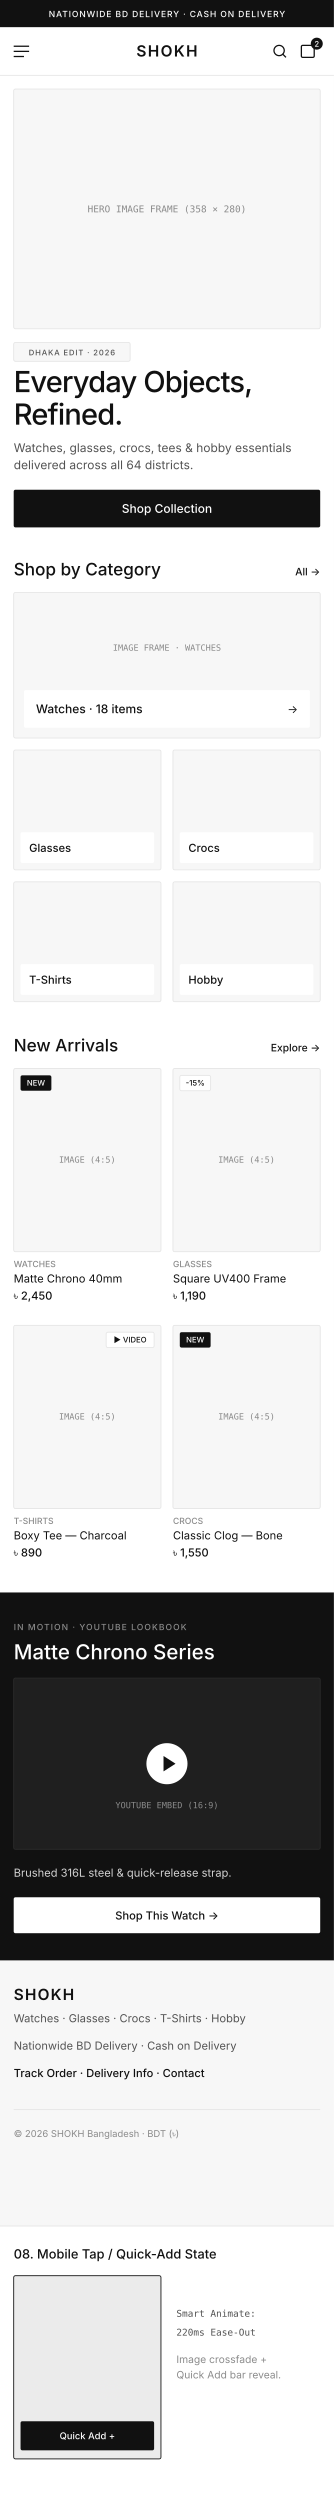
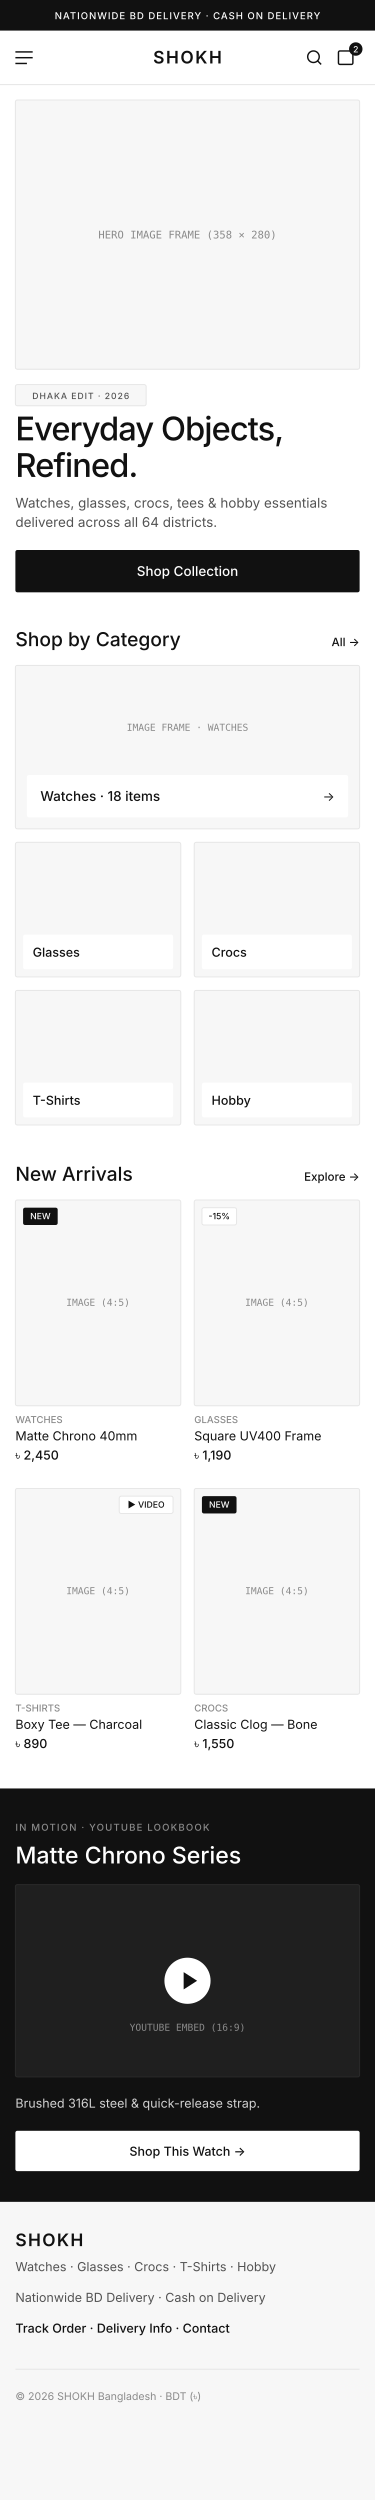
- <svg xmlns="http://www.w3.org/2000/svg" width="390" height="2920" viewBox="0 0 390 2920" fill="none">
-   <rect id="Landing-Mobile-BG" width="390" height="2920" fill="#FFFFFF" />
+ <svg xmlns="http://www.w3.org/2000/svg" width="390" height="2600" viewBox="0 0 390 2600" fill="none">
+   <rect id="Landing-Mobile-BG" width="390" height="2600" fill="#FFFFFF" />
  <g id="01-Mobile-Announcement">
    <rect width="390" height="32" fill="#111111" />
    <text x="195" y="20" text-anchor="middle" fill="#FFFFFF" font-family="Inter, sans-serif" font-size="10" font-weight="500" letter-spacing="1">NATIONWIDE BD DELIVERY · CASH ON DELIVERY</text>
  </g>
  <g id="02-Mobile-Navbar">
    <rect y="32" width="390" height="56" fill="#FFFFFF" />
    <line x1="0" y1="88" x2="390" y2="88" stroke="#E5E5E5" />
    <line x1="16" y1="54" x2="34" y2="54" stroke="#111111" stroke-width="1.5" />
    <line x1="16" y1="60" x2="34" y2="60" stroke="#111111" stroke-width="1.5" />
    <line x1="16" y1="66" x2="28" y2="66" stroke="#111111" stroke-width="1.5" />
    <text x="195" y="66" text-anchor="middle" fill="#111111" font-family="Inter, sans-serif" font-size="18" font-weight="600" letter-spacing="1.6">SHOKH</text>
    <circle cx="326" cy="59" r="6" stroke="#111111" stroke-width="1.5" />
    <line x1="330" y1="63" x2="334" y2="67" stroke="#111111" stroke-width="1.5" />
    <rect x="352" y="53" width="15" height="14" rx="1.5" stroke="#111111" stroke-width="1.5" />
    <circle cx="370" cy="51" r="7" fill="#111111" />
    <text x="370" y="54.5" text-anchor="middle" fill="#FFFFFF" font-family="Inter, sans-serif" font-size="9" font-weight="500">2</text>
  </g>
  <g id="03-Mobile-Hero">
    <rect id="IMG-Mobile-Hero" x="16" y="104" width="358" height="280" rx="2" fill="#F7F7F7" stroke="#E5E5E5" />
    <text x="195" y="248" text-anchor="middle" fill="#8A8A8A" font-family="JetBrains Mono, monospace" font-size="11">HERO IMAGE FRAME (358 × 280)</text>
    <rect x="16" y="400" width="136" height="22" rx="2" fill="#F7F7F7" stroke="#E5E5E5" />
    <text x="84" y="415" text-anchor="middle" fill="#525252" font-family="Inter, sans-serif" font-size="9" font-weight="500" letter-spacing="1">DHAKA EDIT · 2026</text>
    <text x="16" y="458" fill="#111111" font-family="Inter, sans-serif" font-size="34" font-weight="500" letter-spacing="-1">Everyday Objects,</text>
    <text x="16" y="496" fill="#111111" font-family="Inter, sans-serif" font-size="34" font-weight="500" letter-spacing="-1">Refined.</text>
    <text x="16" y="528" fill="#525252" font-family="Inter, sans-serif" font-size="14">Watches, glasses, crocs, tees &amp; hobby essentials</text>
    <text x="16" y="548" fill="#525252" font-family="Inter, sans-serif" font-size="14">delivered across all 64 districts.</text>
    <rect x="16" y="572" width="358" height="44" rx="2" fill="#111111" />
    <text x="195" y="599" text-anchor="middle" fill="#FFFFFF" font-family="Inter, sans-serif" font-size="14" font-weight="500">Shop Collection</text>
  </g>
  <g id="04-Mobile-Bento">
    <text x="16" y="672" fill="#111111" font-family="Inter, sans-serif" font-size="20" font-weight="500">Shop by Category</text>
    <text x="374" y="672" text-anchor="end" fill="#111111" font-family="Inter, sans-serif" font-size="12" font-weight="500">All →</text>
    <rect id="IMG-Mobile-Cat-Watches" x="16" y="692" width="358" height="170" rx="2" fill="#F7F7F7" stroke="#E5E5E5" />
    <text x="195" y="760" text-anchor="middle" fill="#8A8A8A" font-family="JetBrains Mono, monospace" font-size="10">IMAGE FRAME · WATCHES</text>
    <rect x="28" y="806" width="334" height="44" rx="2" fill="#FFFFFF" />
    <text x="42" y="833" fill="#111111" font-family="Inter, sans-serif" font-size="14" font-weight="500">Watches · 18 items</text>
    <text x="348" y="833" text-anchor="end" fill="#111111" font-family="Inter, sans-serif" font-size="13">→</text>
    <rect id="IMG-Mobile-Cat-Glasses" x="16" y="876" width="172" height="140" rx="2" fill="#F7F7F7" stroke="#E5E5E5" />
    <rect x="24" y="972" width="156" height="36" rx="2" fill="#FFFFFF" />
    <text x="34" y="995" fill="#111111" font-family="Inter, sans-serif" font-size="13" font-weight="500">Glasses</text>
    <rect id="IMG-Mobile-Cat-Crocs" x="202" y="876" width="172" height="140" rx="2" fill="#F7F7F7" stroke="#E5E5E5" />
    <rect x="210" y="972" width="156" height="36" rx="2" fill="#FFFFFF" />
    <text x="220" y="995" fill="#111111" font-family="Inter, sans-serif" font-size="13" font-weight="500">Crocs</text>
    <rect id="IMG-Mobile-Cat-TShirts" x="16" y="1030" width="172" height="140" rx="2" fill="#F7F7F7" stroke="#E5E5E5" />
    <rect x="24" y="1126" width="156" height="36" rx="2" fill="#FFFFFF" />
    <text x="34" y="1149" fill="#111111" font-family="Inter, sans-serif" font-size="13" font-weight="500">T-Shirts</text>
    <rect id="IMG-Mobile-Cat-Hobby" x="202" y="1030" width="172" height="140" rx="2" fill="#F7F7F7" stroke="#E5E5E5" />
    <rect x="210" y="1126" width="156" height="36" rx="2" fill="#FFFFFF" />
    <text x="220" y="1149" fill="#111111" font-family="Inter, sans-serif" font-size="13" font-weight="500">Hobby</text>
  </g>
  <g id="05-Mobile-New-Arrivals">
    <text x="16" y="1228" fill="#111111" font-family="Inter, sans-serif" font-size="20" font-weight="500">New Arrivals</text>
    <text x="374" y="1228" text-anchor="end" fill="#111111" font-family="Inter, sans-serif" font-size="12" font-weight="500">Explore →</text>
    <rect id="IMG-Mobile-Prod-1" x="16" y="1248" width="172" height="214" rx="2" fill="#F7F7F7" stroke="#E5E5E5" />
    <text x="102" y="1358" text-anchor="middle" fill="#8A8A8A" font-family="JetBrains Mono, monospace" font-size="10">IMAGE (4:5)</text>
    <rect x="24" y="1256" width="36" height="18" rx="2" fill="#111111" />
    <text x="42" y="1268" text-anchor="middle" fill="#FFFFFF" font-family="Inter, sans-serif" font-size="9" font-weight="500">NEW</text>
    <text x="16" y="1480" fill="#8A8A8A" font-family="Inter, sans-serif" font-size="10" font-weight="500">WATCHES</text>
    <text x="16" y="1498" fill="#111111" font-family="Inter, sans-serif" font-size="13">Matte Chrono 40mm</text>
    <text x="16" y="1518" fill="#111111" font-family="Inter, sans-serif" font-size="13" font-weight="500">৳ 2,450</text>
    <rect id="IMG-Mobile-Prod-2" x="202" y="1248" width="172" height="214" rx="2" fill="#F7F7F7" stroke="#E5E5E5" />
    <text x="288" y="1358" text-anchor="middle" fill="#8A8A8A" font-family="JetBrains Mono, monospace" font-size="10">IMAGE (4:5)</text>
    <rect x="210" y="1256" width="36" height="18" rx="2" fill="#FFFFFF" stroke="#E5E5E5" />
    <text x="228" y="1268" text-anchor="middle" fill="#111111" font-family="Inter, sans-serif" font-size="9" font-weight="500">-15%</text>
    <text x="202" y="1480" fill="#8A8A8A" font-family="Inter, sans-serif" font-size="10" font-weight="500">GLASSES</text>
    <text x="202" y="1498" fill="#111111" font-family="Inter, sans-serif" font-size="13">Square UV400 Frame</text>
    <text x="202" y="1518" fill="#111111" font-family="Inter, sans-serif" font-size="13" font-weight="500">৳ 1,190</text>
    <rect id="IMG-Mobile-Prod-3" x="16" y="1548" width="172" height="214" rx="2" fill="#F7F7F7" stroke="#E5E5E5" />
    <text x="102" y="1658" text-anchor="middle" fill="#8A8A8A" font-family="JetBrains Mono, monospace" font-size="10">IMAGE (4:5)</text>
    <rect x="124" y="1556" width="56" height="18" rx="2" fill="#FFFFFF" stroke="#E5E5E5" />
    <text x="152" y="1568" text-anchor="middle" fill="#111111" font-family="Inter, sans-serif" font-size="9" font-weight="500">▶ VIDEO</text>
    <text x="16" y="1780" fill="#8A8A8A" font-family="Inter, sans-serif" font-size="10" font-weight="500">T-SHIRTS</text>
    <text x="16" y="1798" fill="#111111" font-family="Inter, sans-serif" font-size="13">Boxy Tee — Charcoal</text>
    <text x="16" y="1818" fill="#111111" font-family="Inter, sans-serif" font-size="13" font-weight="500">৳ 890</text>
    <rect id="IMG-Mobile-Prod-4" x="202" y="1548" width="172" height="214" rx="2" fill="#F7F7F7" stroke="#E5E5E5" />
    <text x="288" y="1658" text-anchor="middle" fill="#8A8A8A" font-family="JetBrains Mono, monospace" font-size="10">IMAGE (4:5)</text>
    <rect x="210" y="1556" width="36" height="18" rx="2" fill="#111111" />
    <text x="228" y="1568" text-anchor="middle" fill="#FFFFFF" font-family="Inter, sans-serif" font-size="9" font-weight="500">NEW</text>
    <text x="202" y="1780" fill="#8A8A8A" font-family="Inter, sans-serif" font-size="10" font-weight="500">CROCS</text>
    <text x="202" y="1798" fill="#111111" font-family="Inter, sans-serif" font-size="13">Classic Clog — Bone</text>
    <text x="202" y="1818" fill="#111111" font-family="Inter, sans-serif" font-size="13" font-weight="500">৳ 1,550</text>
  </g>
  <g id="06-Mobile-Video-Spotlight">
    <rect y="1860" width="390" height="430" fill="#111111" />
    <text x="16" y="1904" fill="#8A8A8A" font-family="Inter, sans-serif" font-size="10" font-weight="500" letter-spacing="1.2">IN MOTION · YOUTUBE LOOKBOOK</text>
    <text x="16" y="1938" fill="#FFFFFF" font-family="Inter, sans-serif" font-size="24" font-weight="500">Matte Chrono Series</text>
    <rect id="IMG-Mobile-Video" x="16" y="1960" width="358" height="200" rx="2" fill="#1F1F1F" stroke="#2A2A2A" />
    <circle cx="195" cy="2060" r="24" fill="#FFFFFF" />
    <polygon points="191,2051 205,2060 191,2069" fill="#111111" />
    <text x="195" y="2112" text-anchor="middle" fill="#8A8A8A" font-family="JetBrains Mono, monospace" font-size="10">YOUTUBE EMBED (16:9)</text>
    <text x="16" y="2192" fill="#D4D4D4" font-family="Inter, sans-serif" font-size="13">Brushed 316L steel &amp; quick-release strap.</text>
    <rect x="16" y="2216" width="358" height="42" rx="2" fill="#FFFFFF" />
    <text x="195" y="2242" text-anchor="middle" fill="#111111" font-family="Inter, sans-serif" font-size="13" font-weight="500">Shop This Watch →</text>
  </g>
  <g id="07-Mobile-Footer">
    <rect y="2290" width="390" height="310" fill="#F7F7F7" />
    <text x="16" y="2336" fill="#111111" font-family="Inter, sans-serif" font-size="18" font-weight="600" letter-spacing="1.4">SHOKH</text>
    <text x="16" y="2362" fill="#525252" font-family="Inter, sans-serif" font-size="13">Watches · Glasses · Crocs · T-Shirts · Hobby</text>
    <text x="16" y="2394" fill="#525252" font-family="Inter, sans-serif" font-size="13">Nationwide BD Delivery · Cash on Delivery</text>
    <text x="16" y="2426" fill="#111111" font-family="Inter, sans-serif" font-size="13" font-weight="500">Track Order  ·  Delivery Info  ·  Contact</text>
    <line x1="16" y1="2464" x2="374" y2="2464" stroke="#E5E5E5" />
    <text x="16" y="2496" fill="#8A8A8A" font-family="Inter, sans-serif" font-size="11">© 2026 SHOKH Bangladesh · BDT (৳)</text>
  </g>
-   <g id="08-Mobile-Motion-State">
-     <rect y="2600" width="390" height="320" fill="#FFFFFF" />
-     <line x1="0" y1="2600" x2="390" y2="2600" stroke="#E5E5E5" />
-     <text x="16" y="2638" fill="#111111" font-family="Inter, sans-serif" font-size="15" font-weight="500">08. Mobile Tap / Quick-Add State</text>
-     <rect x="16" y="2658" width="172" height="214" rx="2" fill="#EBEBEB" stroke="#111111" />
-     <rect x="24" y="2828" width="156" height="34" rx="2" fill="#111111" />
-     <text x="102" y="2849" text-anchor="middle" fill="#FFFFFF" font-family="Inter, sans-serif" font-size="11" font-weight="500">Quick Add +</text>
-     <text x="206" y="2706" fill="#525252" font-family="JetBrains Mono, monospace" font-size="11">Smart Animate:</text>
-     <text x="206" y="2728" fill="#525252" font-family="JetBrains Mono, monospace" font-size="11">220ms Ease-Out</text>
-     <text x="206" y="2760" fill="#8A8A8A" font-family="Inter, sans-serif" font-size="12">Image crossfade +</text>
-     <text x="206" y="2778" fill="#8A8A8A" font-family="Inter, sans-serif" font-size="12">Quick Add bar reveal.</text>
-   </g>
</svg>
